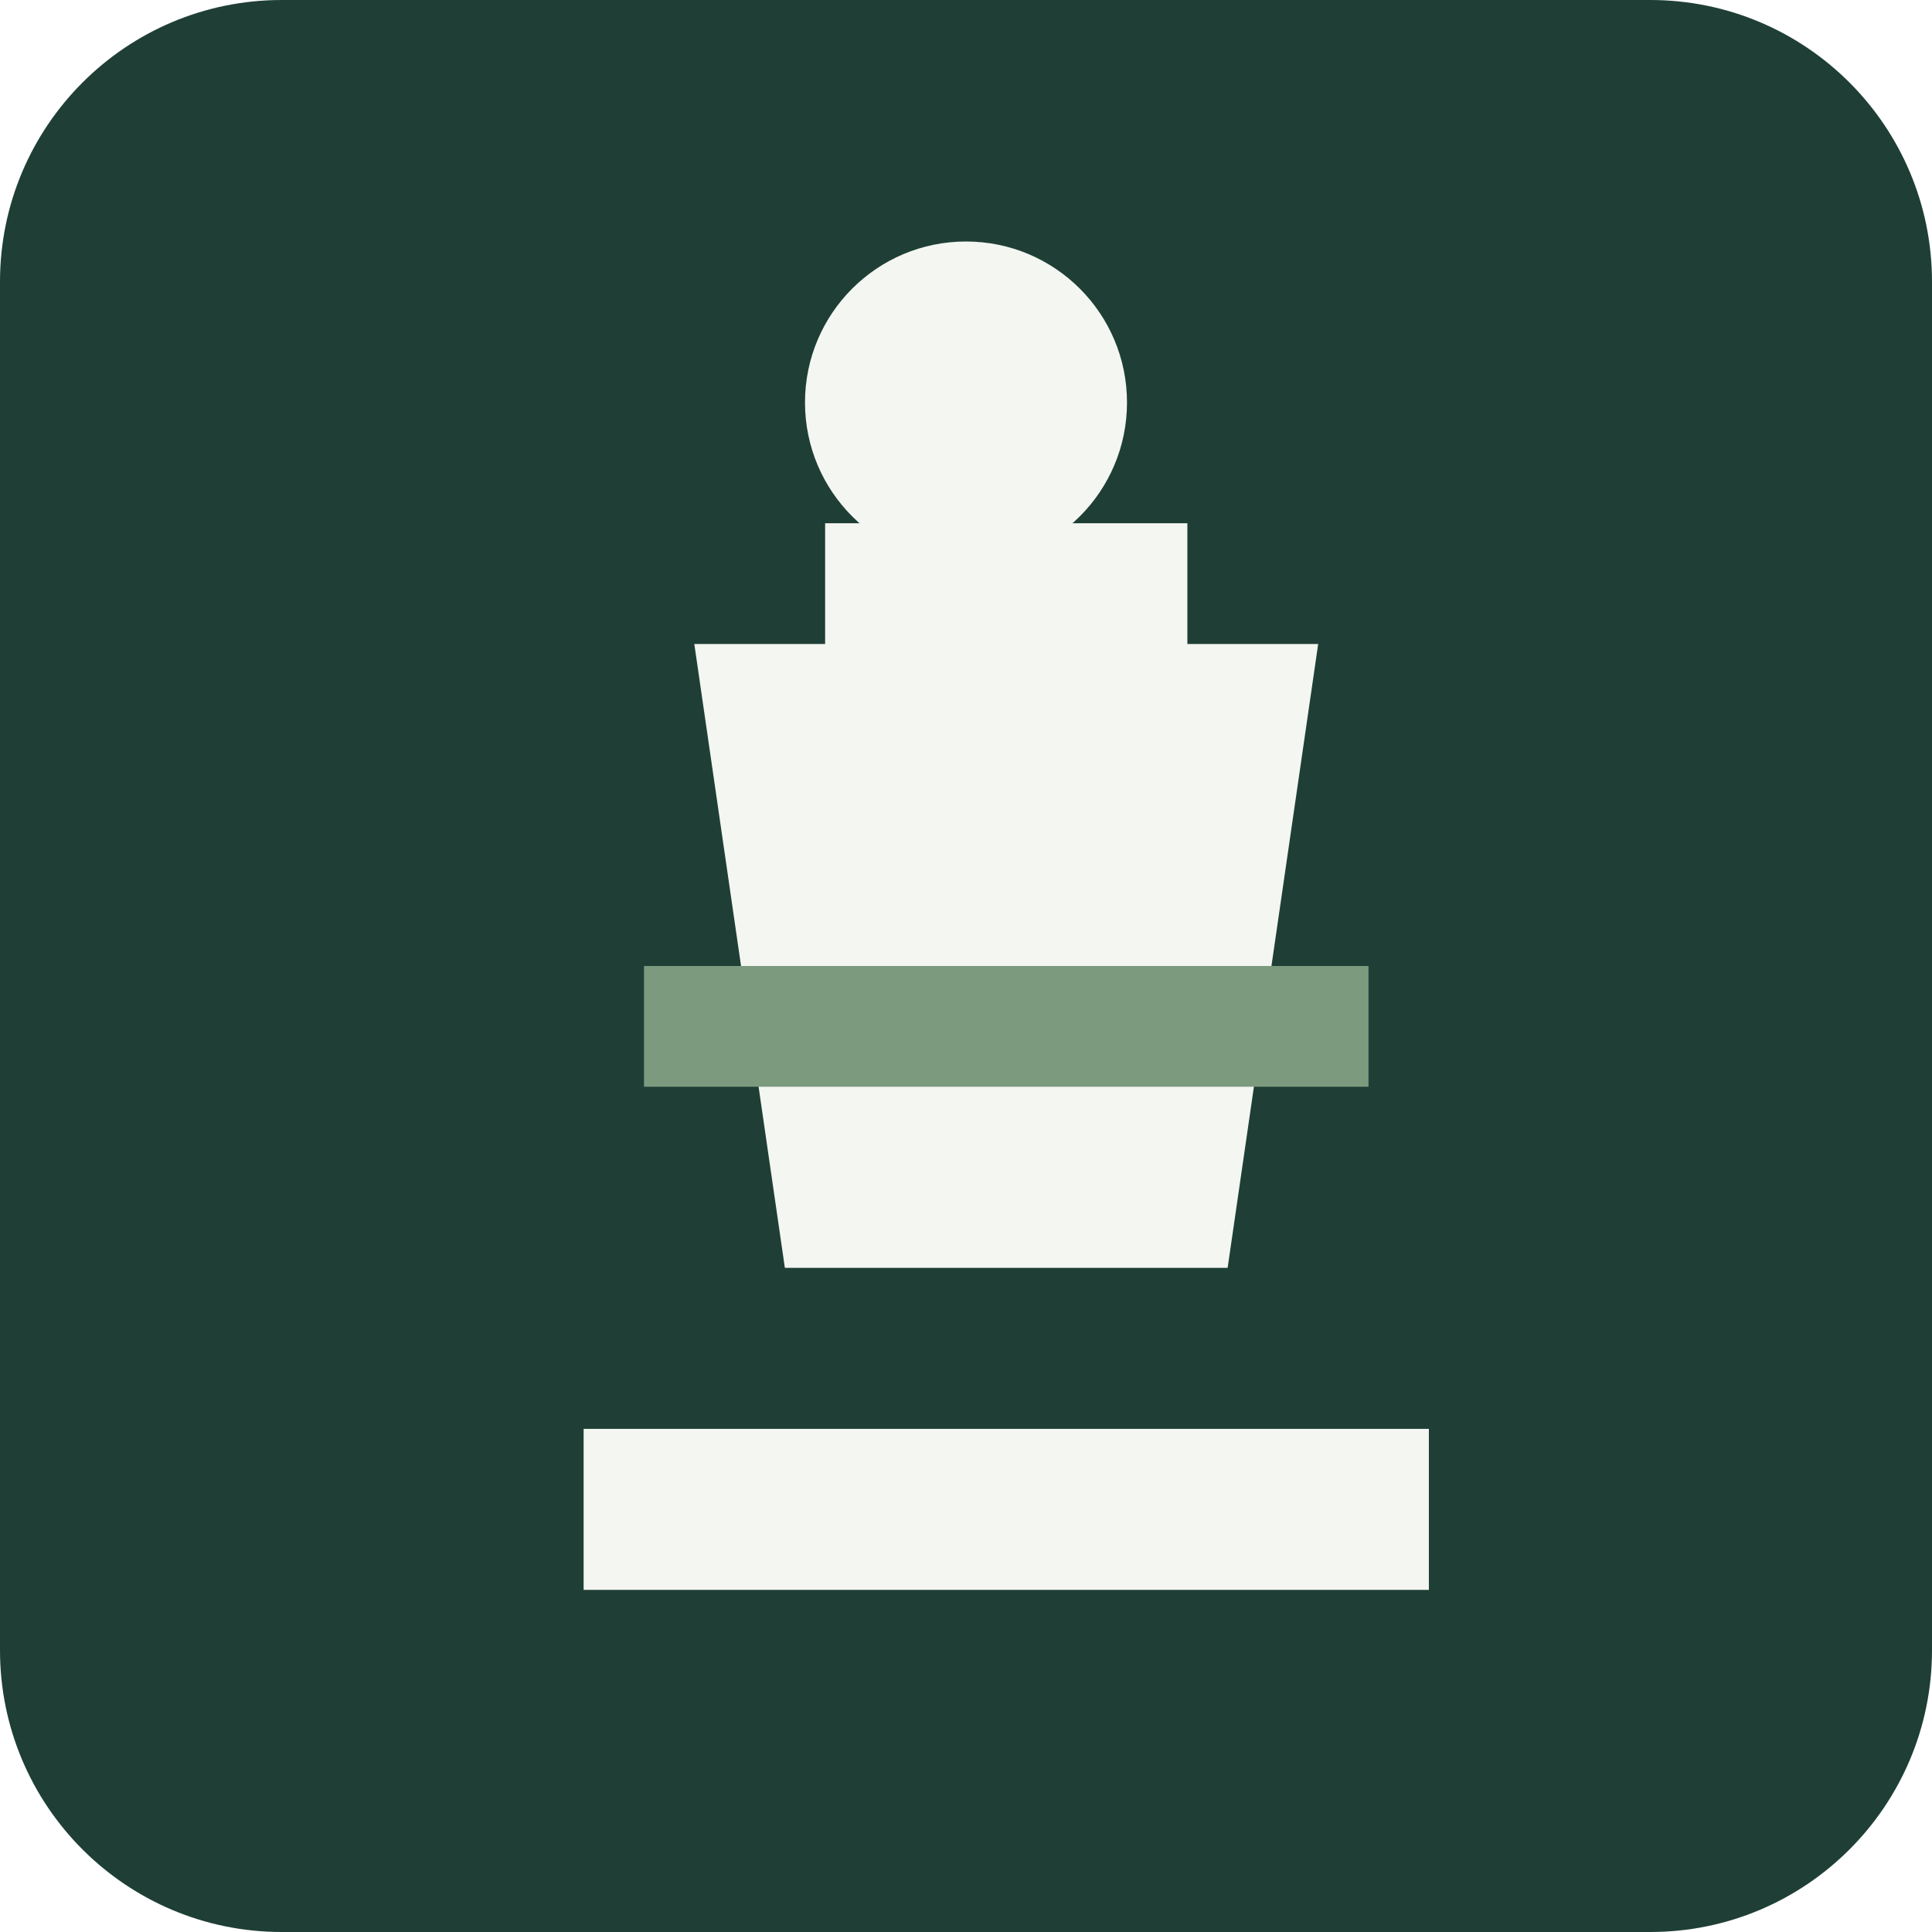
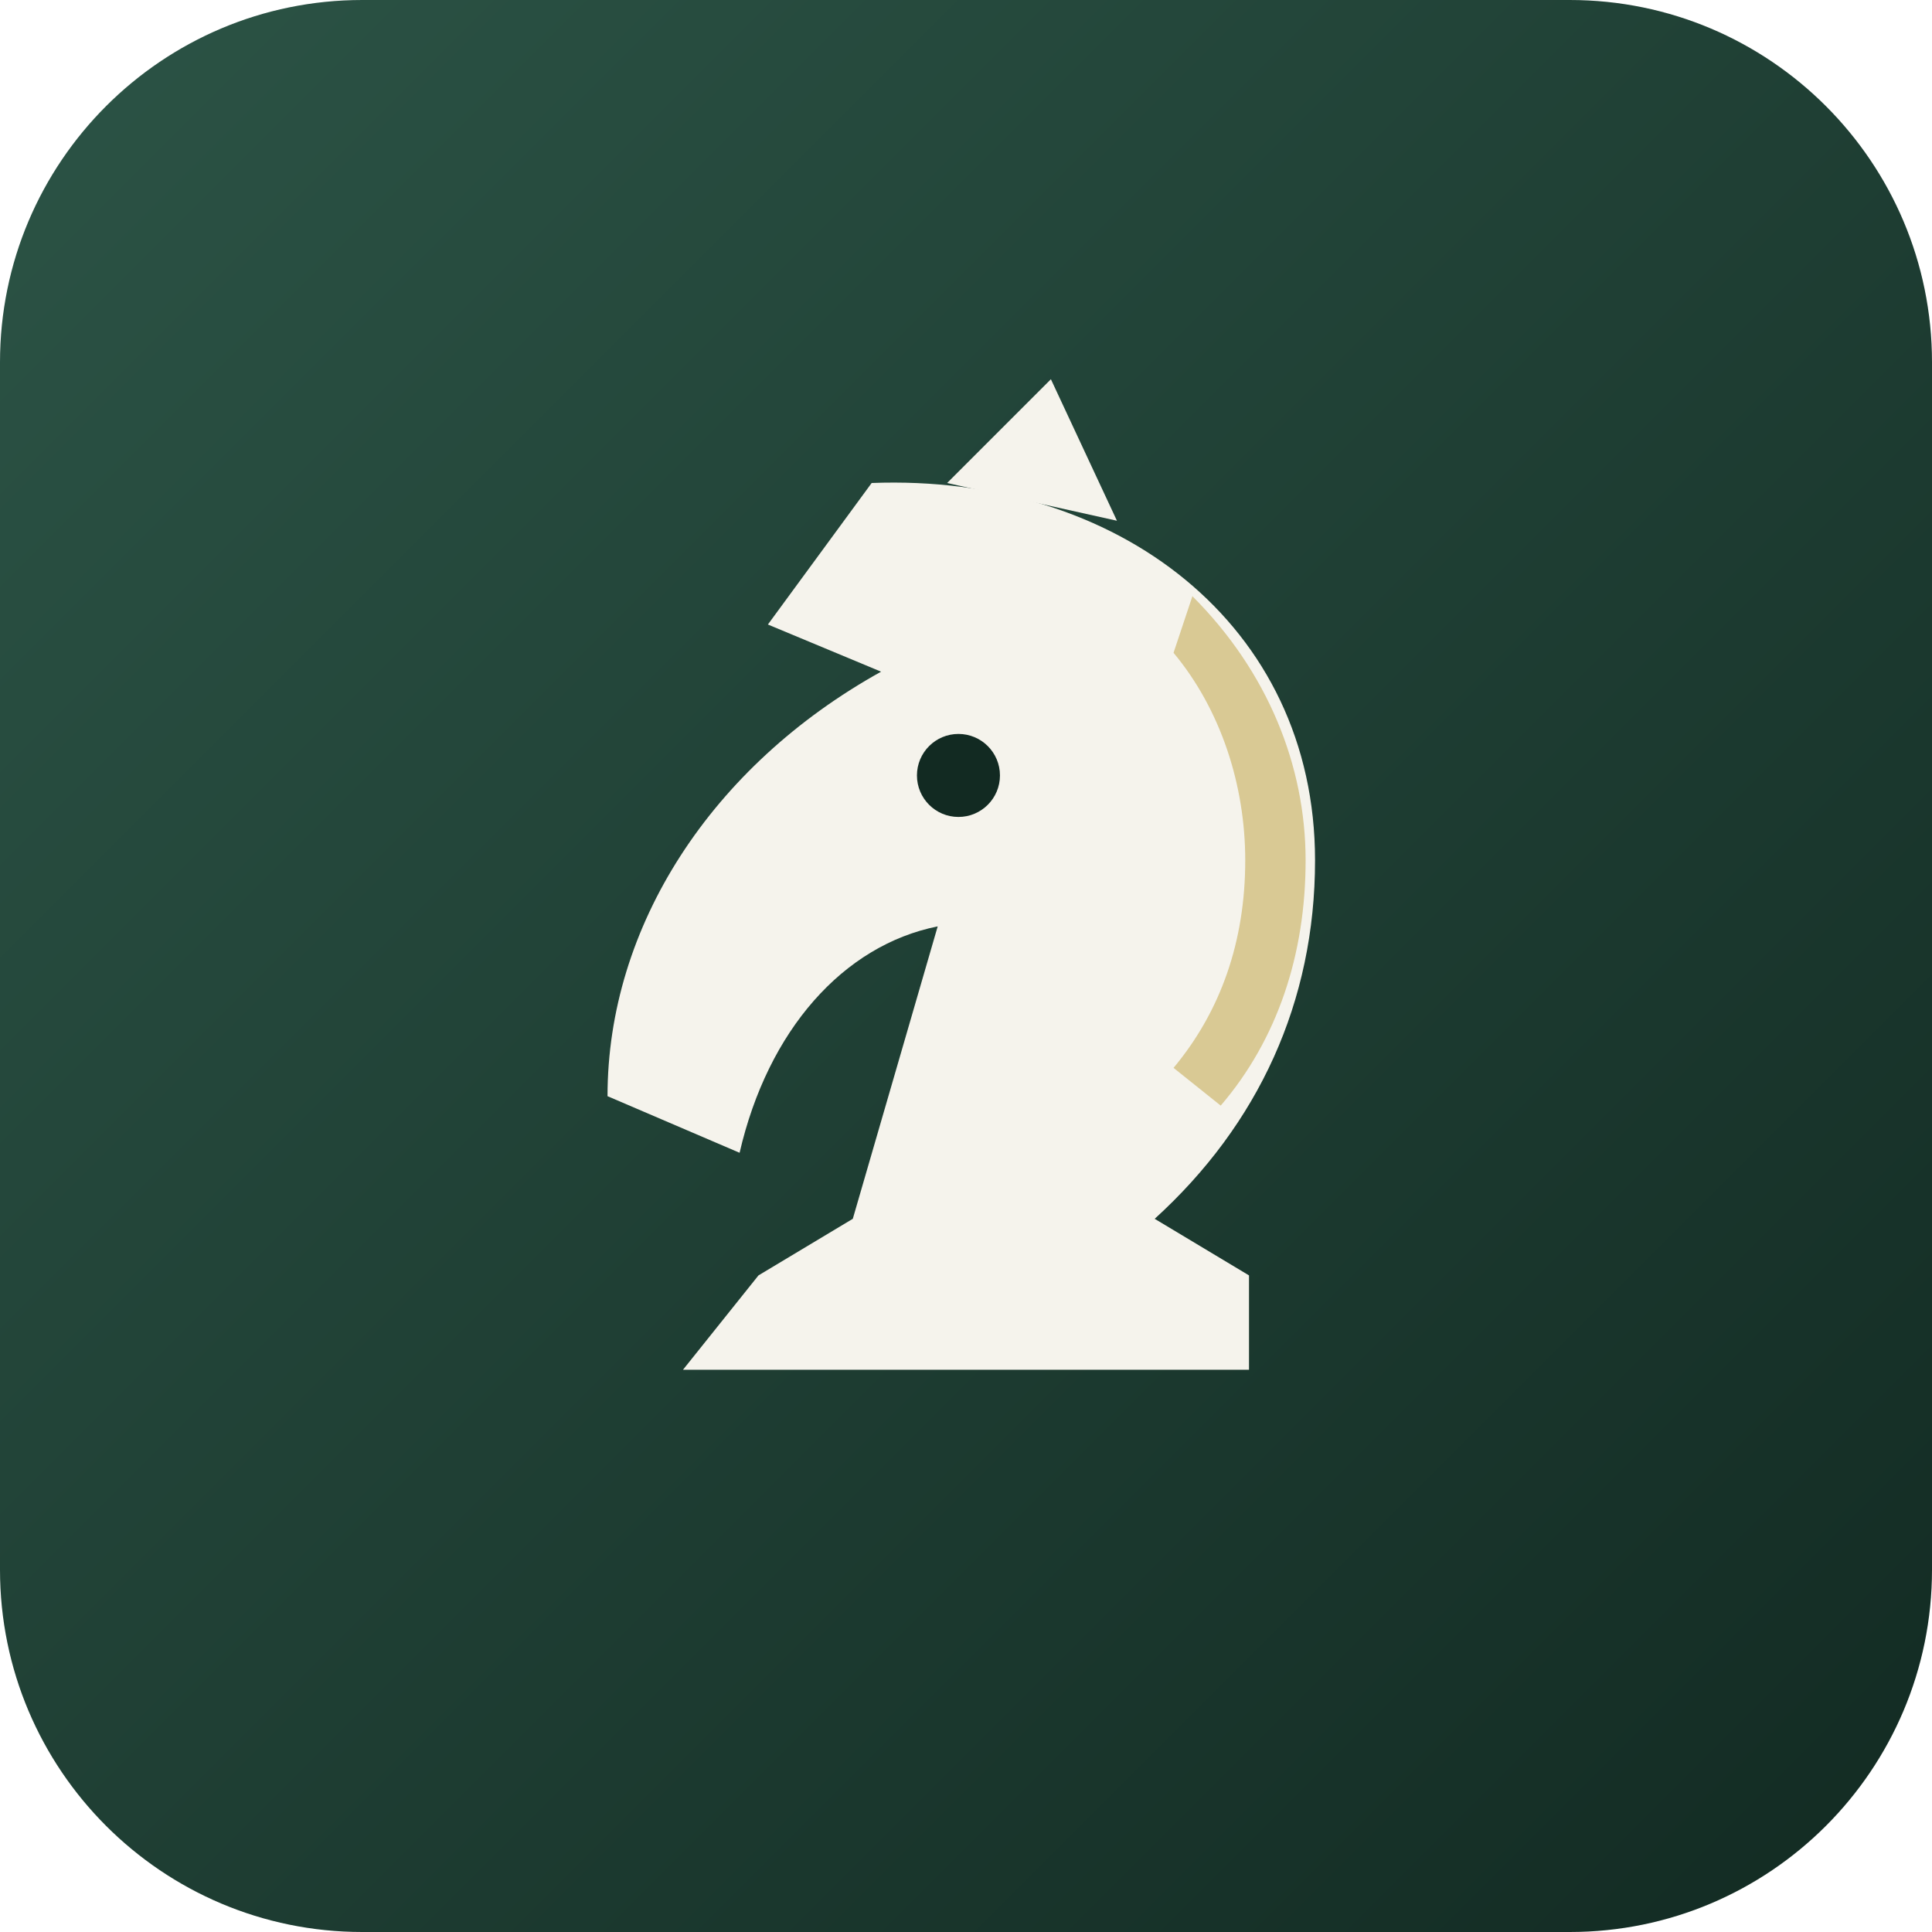
<svg xmlns="http://www.w3.org/2000/svg" width="192" height="192" viewBox="0 0 192 192" role="img" aria-label="Rotina">
-   <rect width="192" height="192" rx="28" fill="#1f3f36" />
-   <path d="M58 142h84v16H58z" fill="#f4f6f1" />
-   <path d="M78 126h44l9-62H69z" fill="#f4f6f1" />
-   <path d="M82 52h36v18H82z" fill="#f4f6f1" />
-   <circle cx="96" cy="40" r="16" fill="#f4f6f1" />
-   <path d="M64 96h72v12H64z" fill="#7c9a7e" />
+   <defs>
+     <linearGradient id="bg" x1="0" y1="0" x2="1" y2="1">
+       <stop offset="0" stop-color="#2c5446" />
+       <stop offset="1" stop-color="#122a22" />
+     </linearGradient>
+   </defs>
+   <rect width="192" height="192" rx="36" fill="url(#bg)" />
+   <g transform="translate(36 33) scale(1.875)">
+     <path d="M17 55 H47 V50 L42 47 C47.5 42 50.5 35.5 50.5 28 C50.5 15.5 40 7.5 27 8 L21.5 15.5 L27.5 18 C18.5 23 13 31.5 13 40.5 L20 43.5 C21.5 37 25.5 32.5 30.5 31.5 L26 47 L21 50 Z" fill="#f5f3ec" />
+     <path d="M31 8 L36.5 2.5 L40 10 Z" fill="#f5f3ec" />
+     <path d="M44 14 C48 18 50 23 50 28 C50 33 48.5 37.5 45.5 41 L43 39 C45.5 36 46.8 32.3 46.8 28 C46.8 24 45.5 20 43 17 Z" fill="#d6c48b" opacity="0.9" />
+     <circle cx="31.6" cy="23.5" r="2.2" fill="#122a22" />
+   </g>
</svg>
